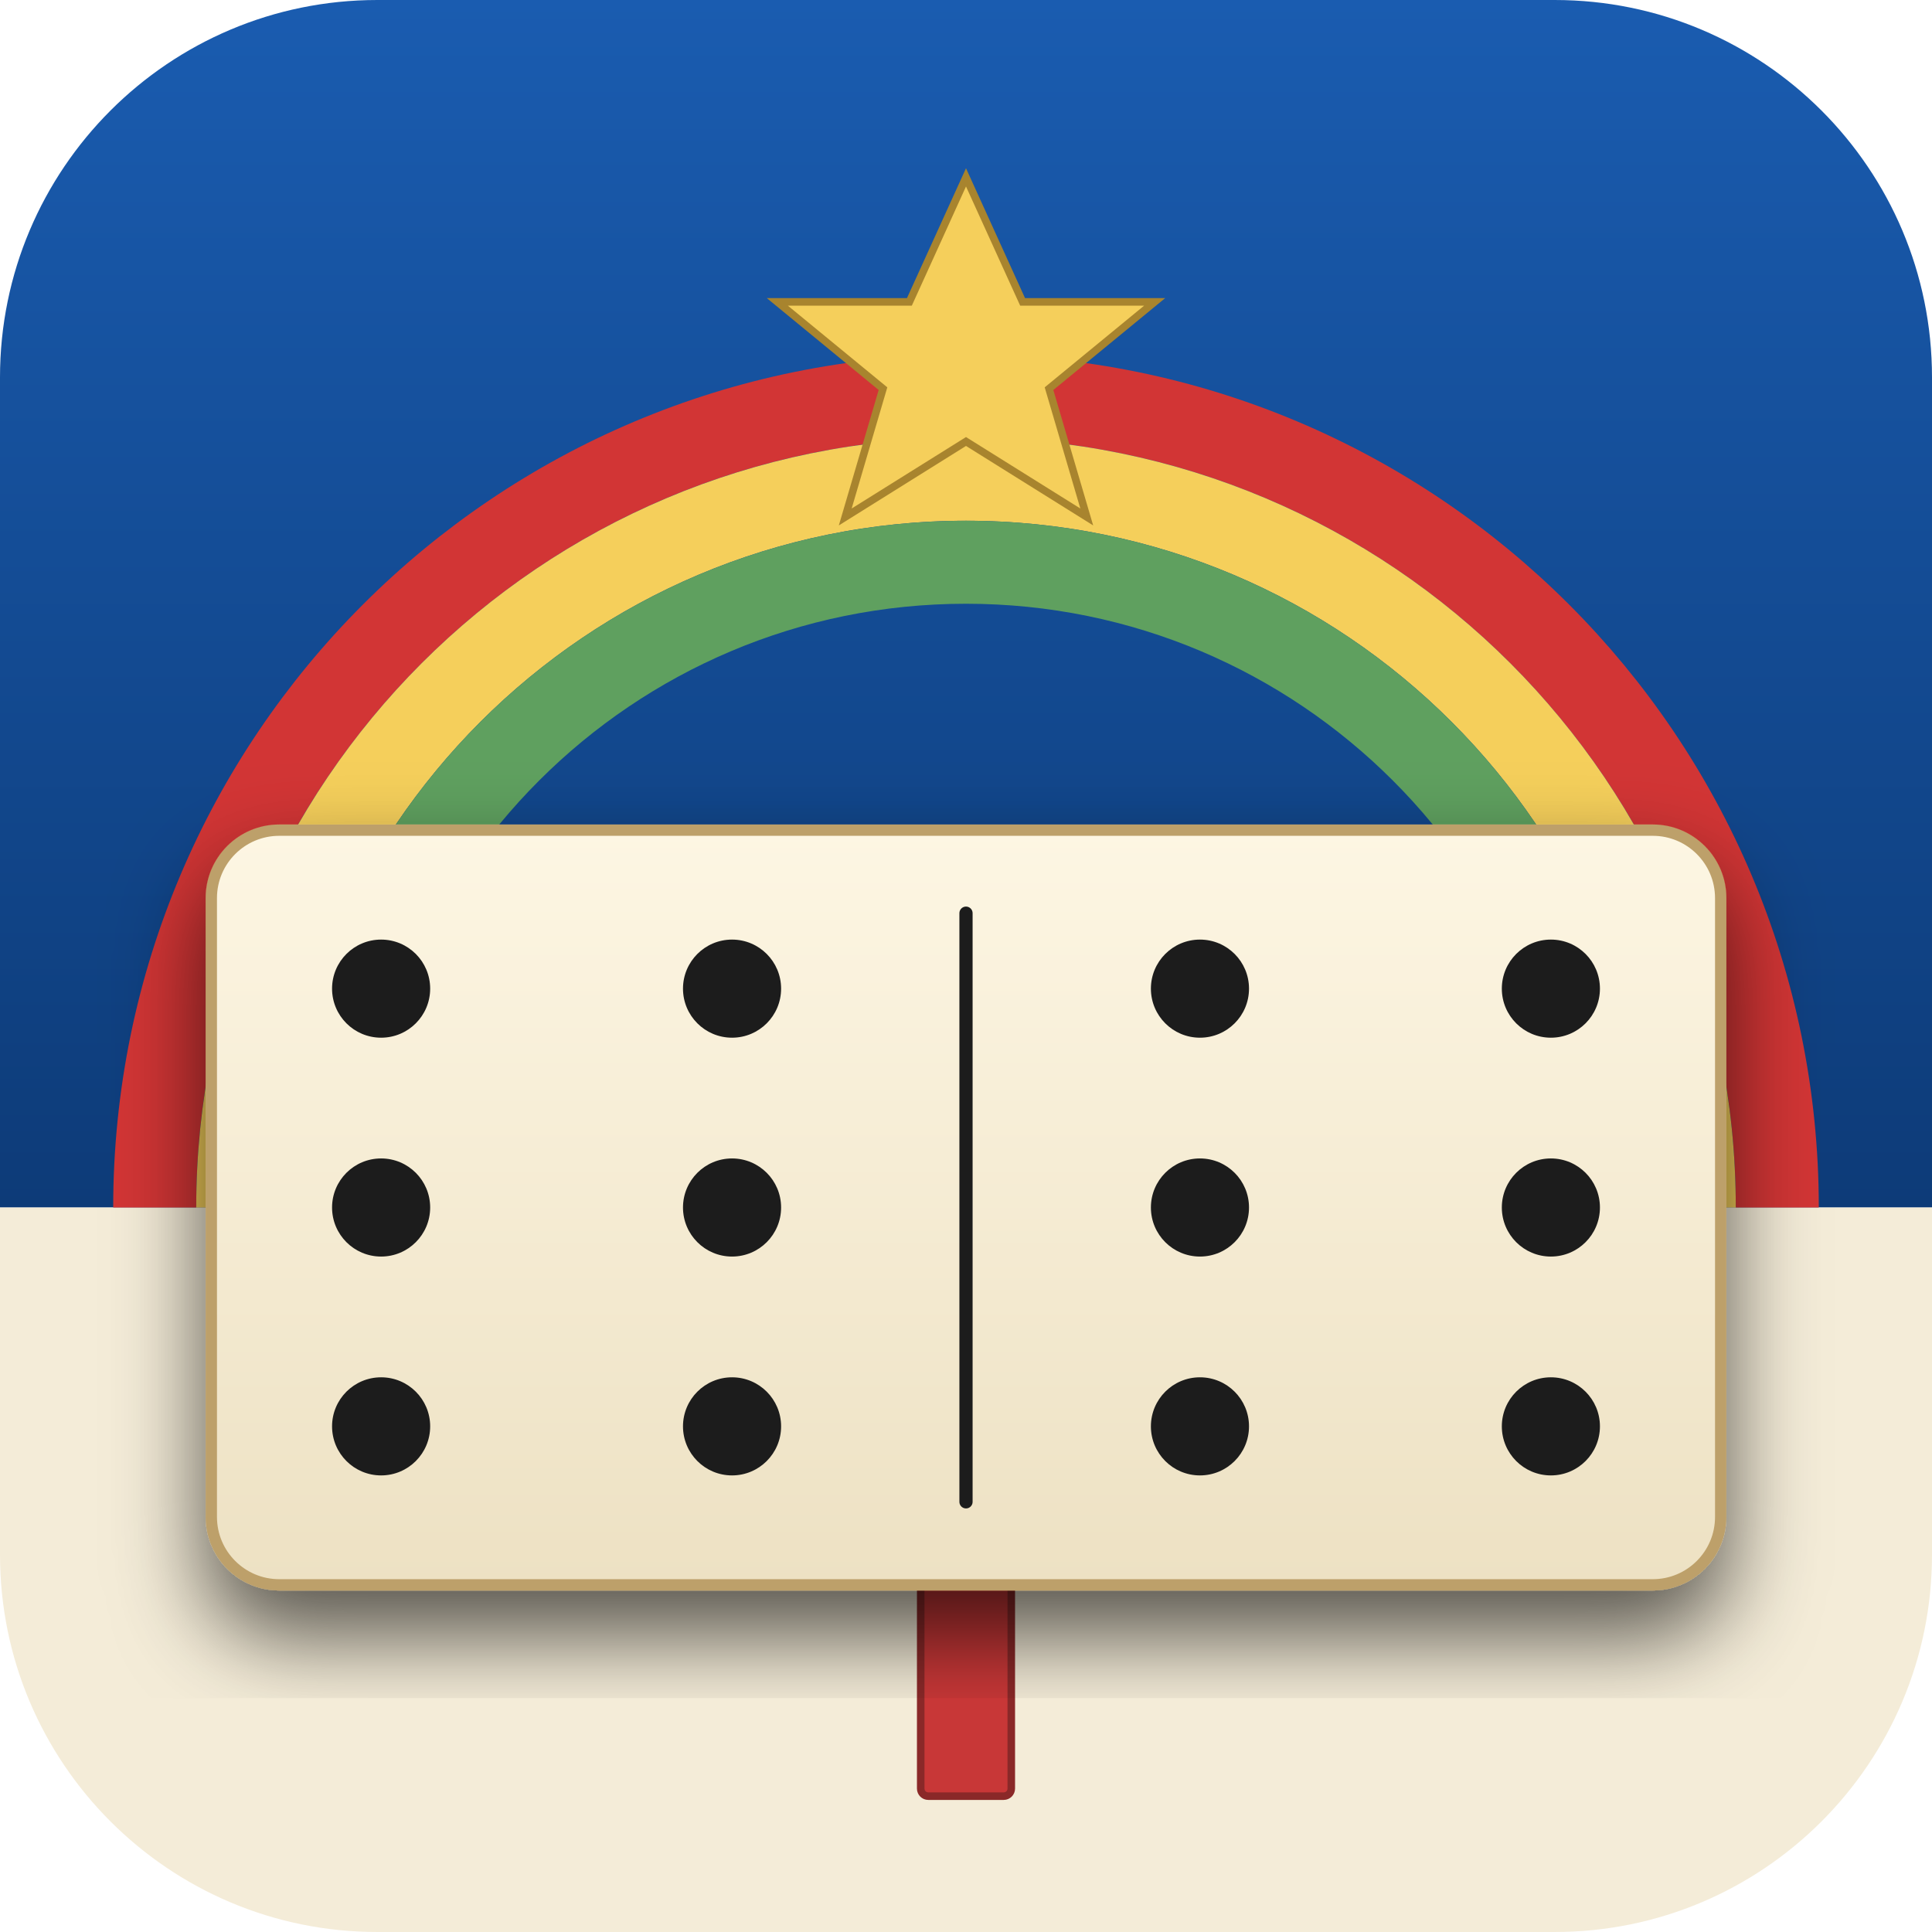
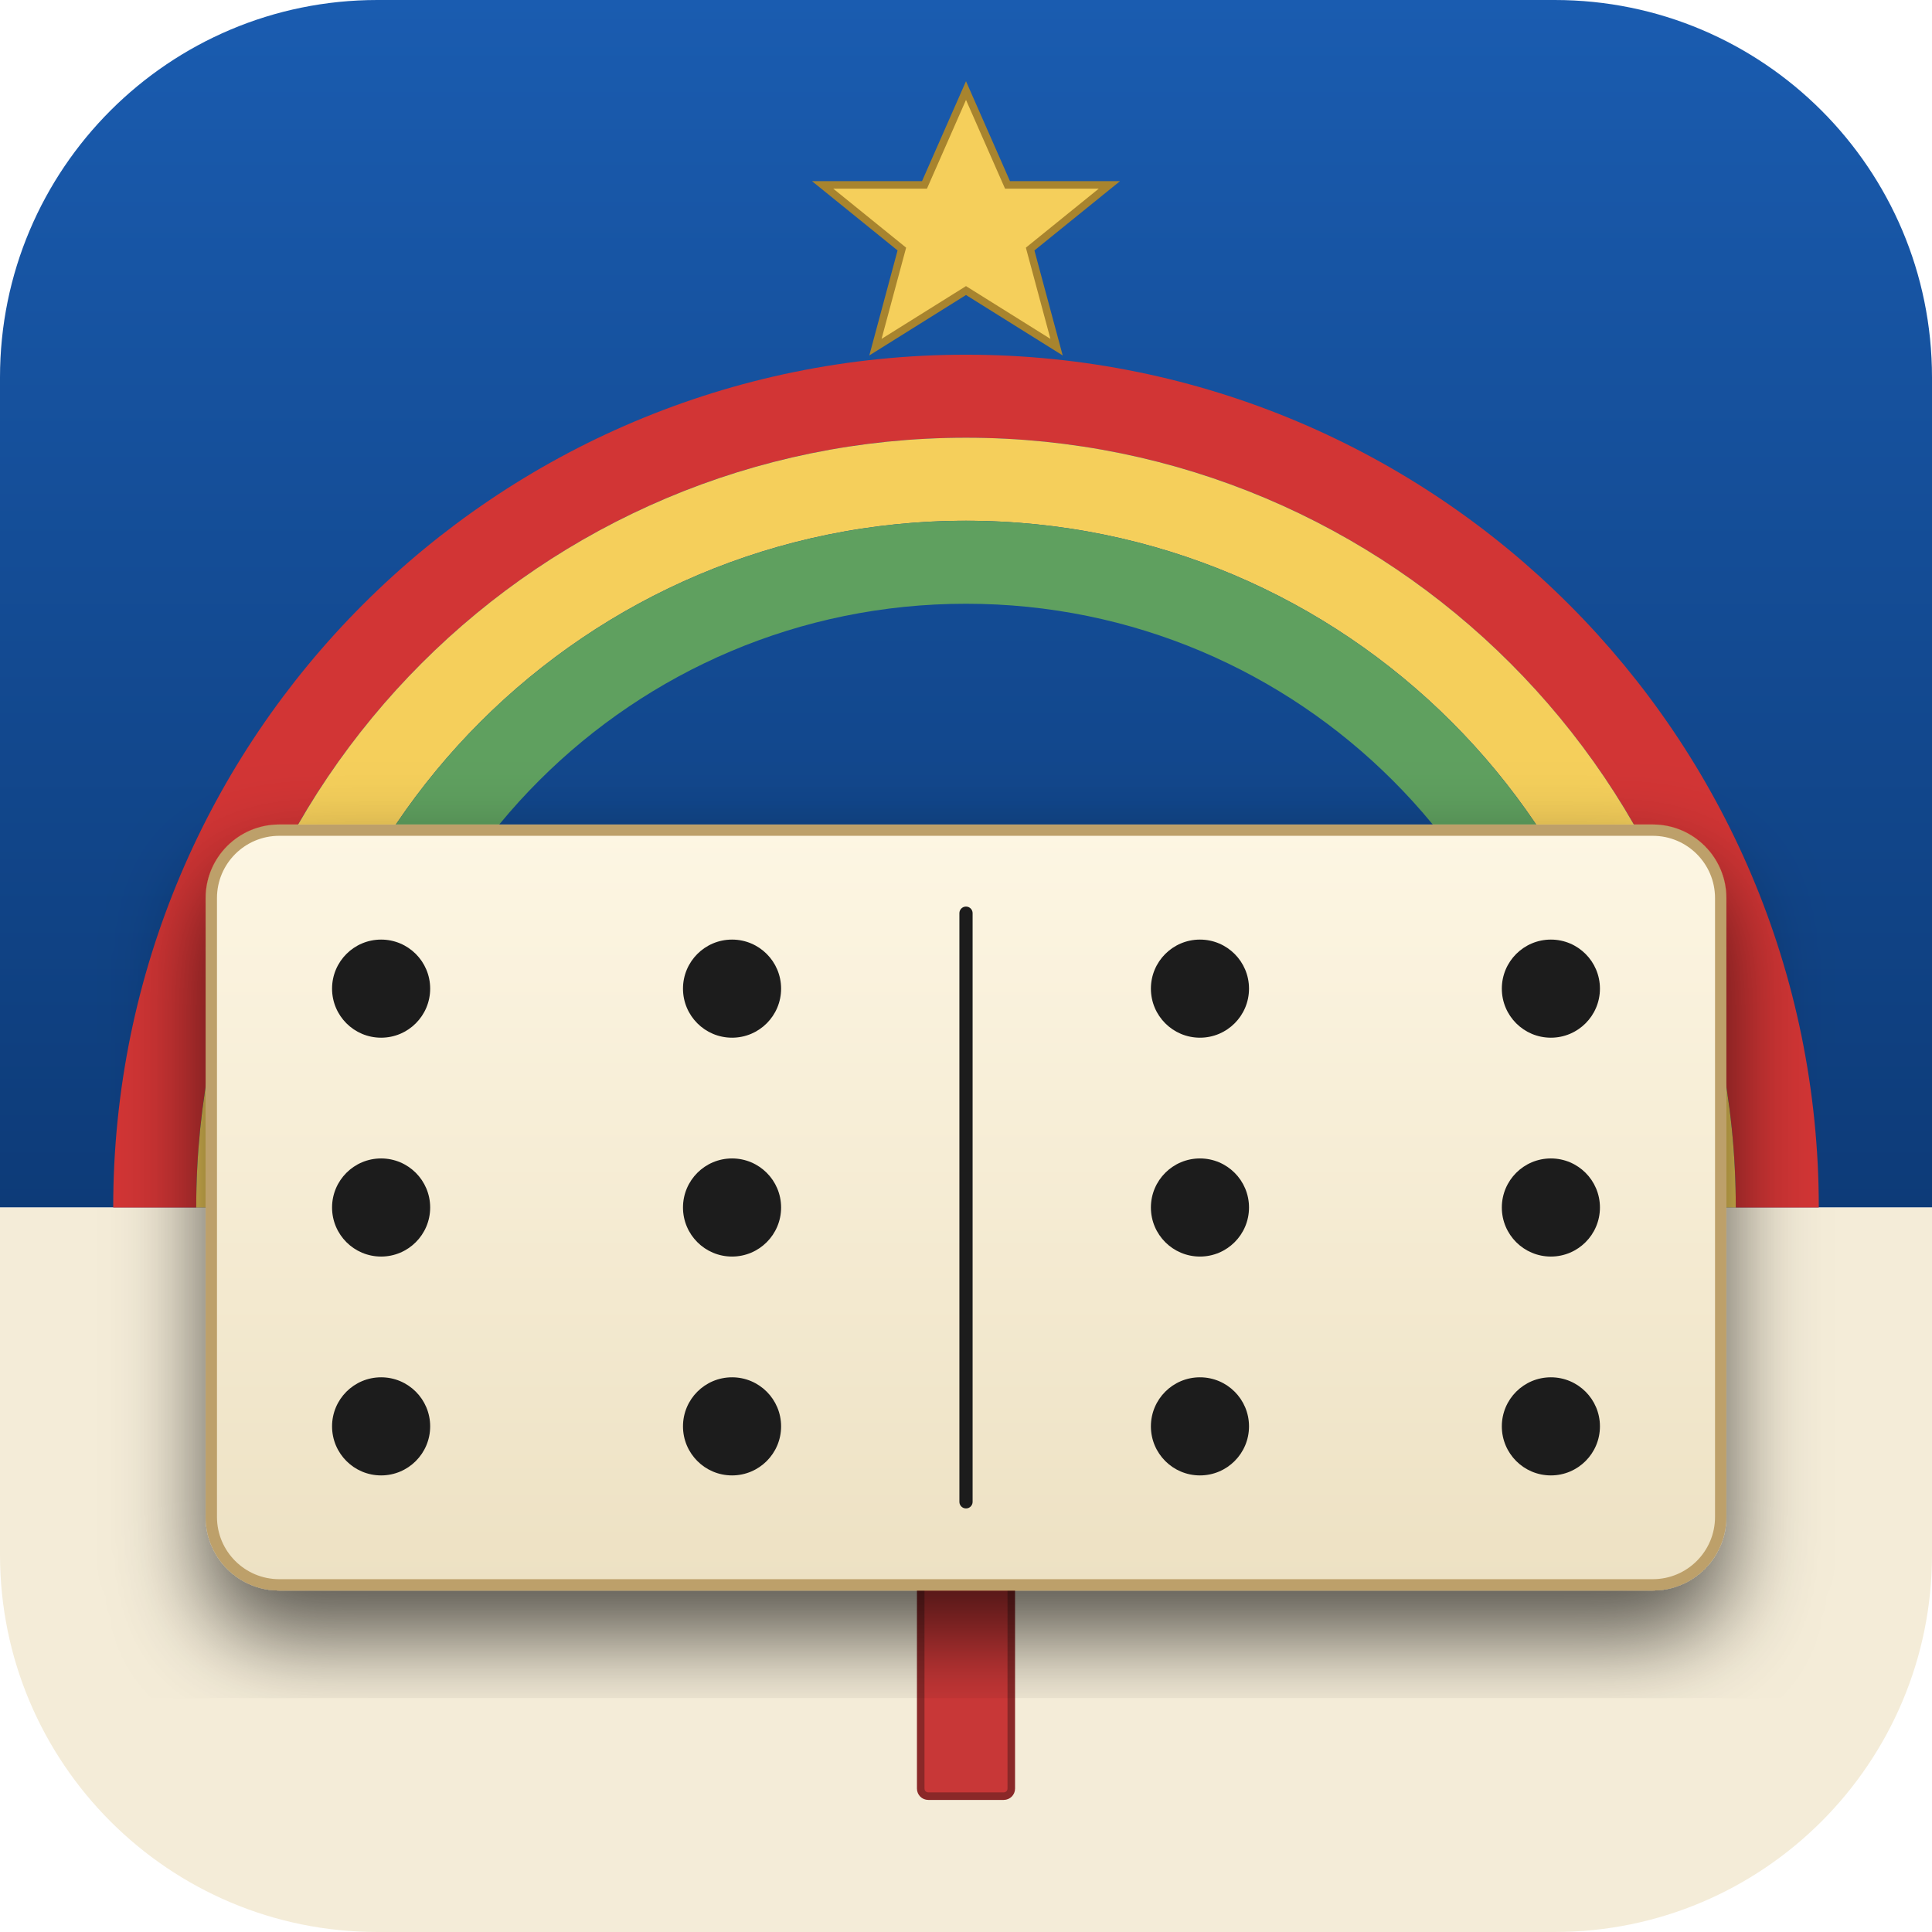
<svg xmlns="http://www.w3.org/2000/svg" viewBox="0 0 512 512" width="512" height="512">
  <defs>
    <linearGradient id="bluePE3" x1="0" y1="0" x2="0" y2="1">
      <stop offset="0%" stop-color="#1a5cb0" />
      <stop offset="100%" stop-color="#0d3b78" />
    </linearGradient>
    <linearGradient id="tilePE3" x1="0" y1="0" x2="0" y2="1">
      <stop offset="0%" stop-color="#fdf6e3" />
      <stop offset="100%" stop-color="#ede1c3" />
    </linearGradient>
    <filter id="tShadow3" x="-15%" y="-15%" width="130%" height="130%">
      <feGaussianBlur in="SourceAlpha" stdDeviation="12" />
      <feOffset dx="0" dy="12" />
      <feComponentTransfer>
        <feFuncA type="linear" slope="0.65" />
      </feComponentTransfer>
      <feMerge>
        <feMergeNode />
        <feMergeNode in="SourceGraphic" />
      </feMerge>
    </filter>
    <clipPath id="clip3">
      <rect width="512" height="512" rx="100" ry="100" />
    </clipPath>
  </defs>
  <g clip-path="url(#clip3)">
    <rect width="512" height="320" fill="url(#bluePE3)" />
    <rect y="320" width="512" height="192" fill="#f4ecd8" />
    <g fill="none">
      <path d="M 41 320 A 215 215 0 0 1 471 320" stroke="#d23535" stroke-width="22" />
      <path d="M 63 320 A 193 193 0 0 1 449 320" stroke="#f5cf5b" stroke-width="22" />
      <path d="M 85 320 A 171 171 0 0 1 427 320" stroke="#5fa05f" stroke-width="22" />
    </g>
    <circle cx="256" cy="295" r="60" fill="#f5cf5b" stroke="#a8842e" stroke-width="3" />
-     <g transform="translate(256 95)">
-       <polygon points="0,-48 15,-15 50,-15 22,8 32,42 0,22 -32,42 -22,8 -50,-15 -15,-15" fill="#f5cf5b" stroke="#a8842e" stroke-width="2" />
+     <g transform="translate(256 60)">
+       <polygon points="0,-36 11,-11 38,-11 17,6 24,32 0,17 -24,32 -17,6 -38,-11 -11,-11" fill="#f5cf5b" stroke="#a8842e" stroke-width="2" />
    </g>
    <g fill="#c83737" stroke="#8a2828" stroke-width="2">
      <rect x="244" y="356" width="24" height="120" rx="2" />
      <rect x="208" y="392" width="96" height="24" rx="2" />
    </g>
  </g>
  <g transform="translate(256 320)" filter="url(#tShadow3)">
    <rect x="-200" y="-100" width="400" height="200" rx="18" ry="18" fill="url(#tilePE3)" stroke="#bda06a" stroke-width="3" />
    <line x1="0" y1="-78" x2="0" y2="78" stroke="#1c1c1c" stroke-width="3.5" stroke-linecap="round" />
    <g fill="#1c1c1c">
      <circle cx="-155" cy="-58" r="13" />
      <circle cx="-155" cy="0" r="13" />
      <circle cx="-155" cy="58" r="13" />
      <circle cx="-62" cy="-58" r="13" />
      <circle cx="-62" cy="0" r="13" />
      <circle cx="-62" cy="58" r="13" />
    </g>
    <g fill="#1c1c1c">
      <circle cx="62" cy="-58" r="13" />
      <circle cx="62" cy="0" r="13" />
      <circle cx="62" cy="58" r="13" />
      <circle cx="155" cy="-58" r="13" />
      <circle cx="155" cy="0" r="13" />
      <circle cx="155" cy="58" r="13" />
    </g>
  </g>
</svg>
